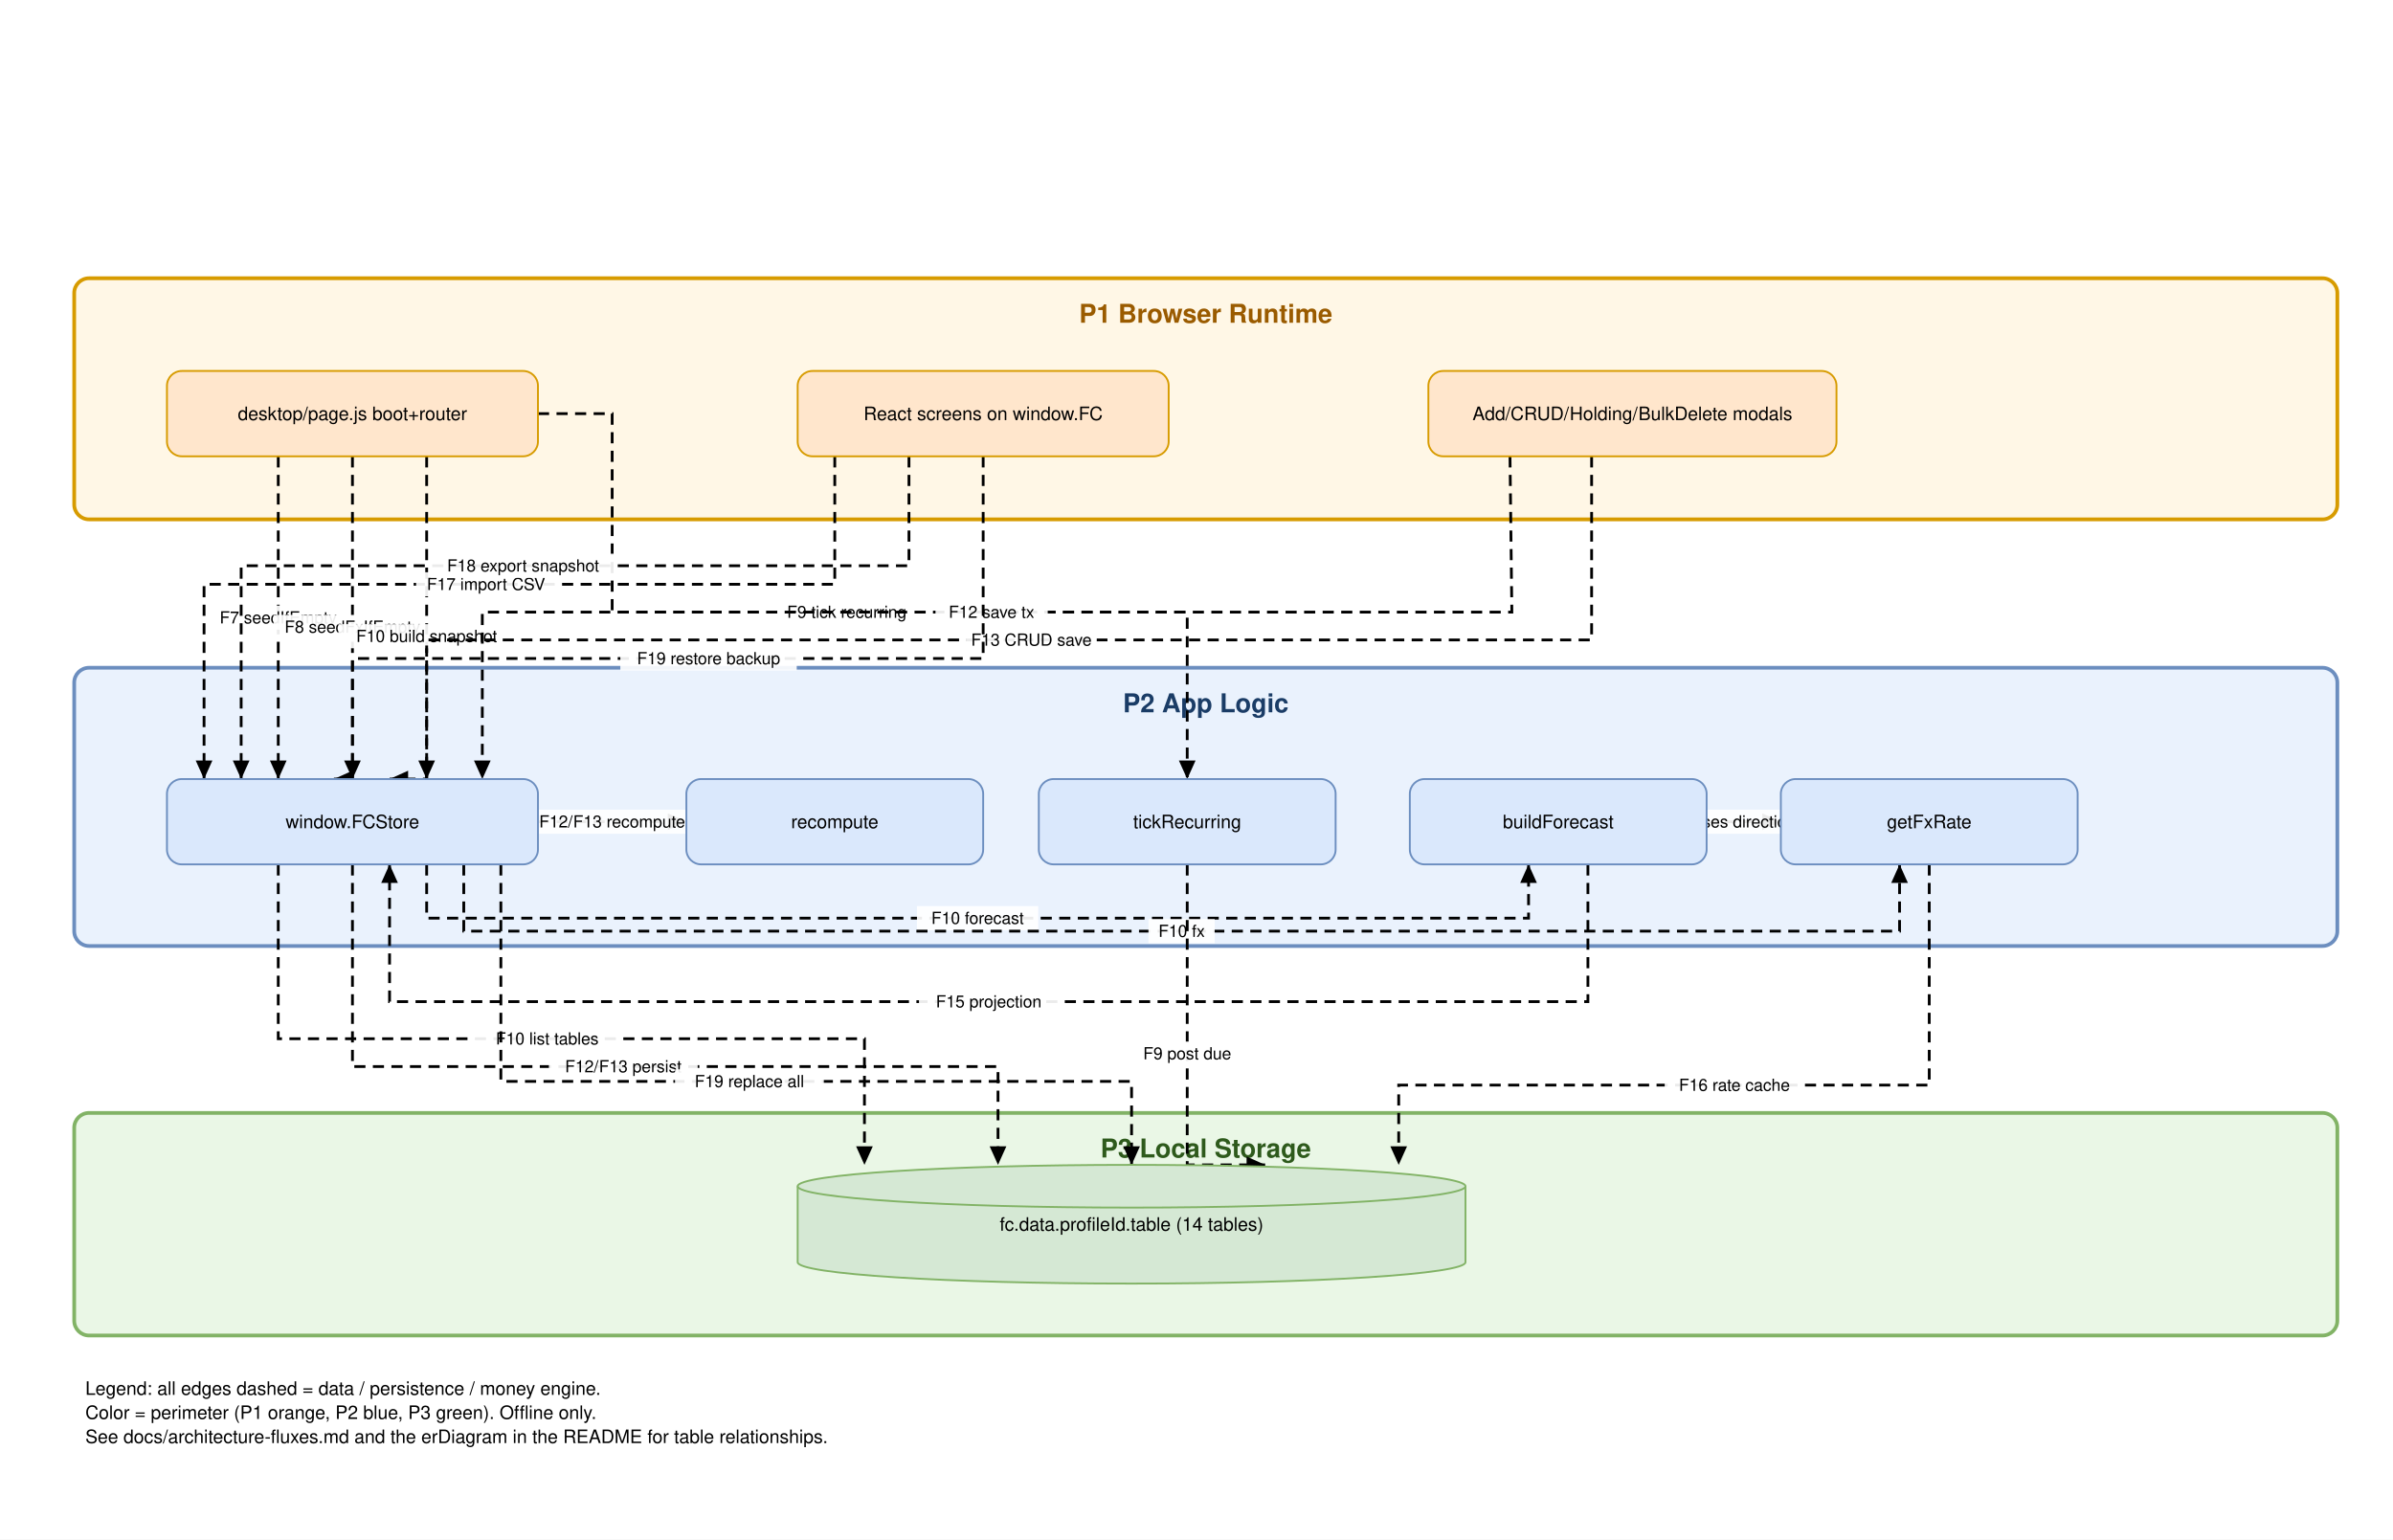
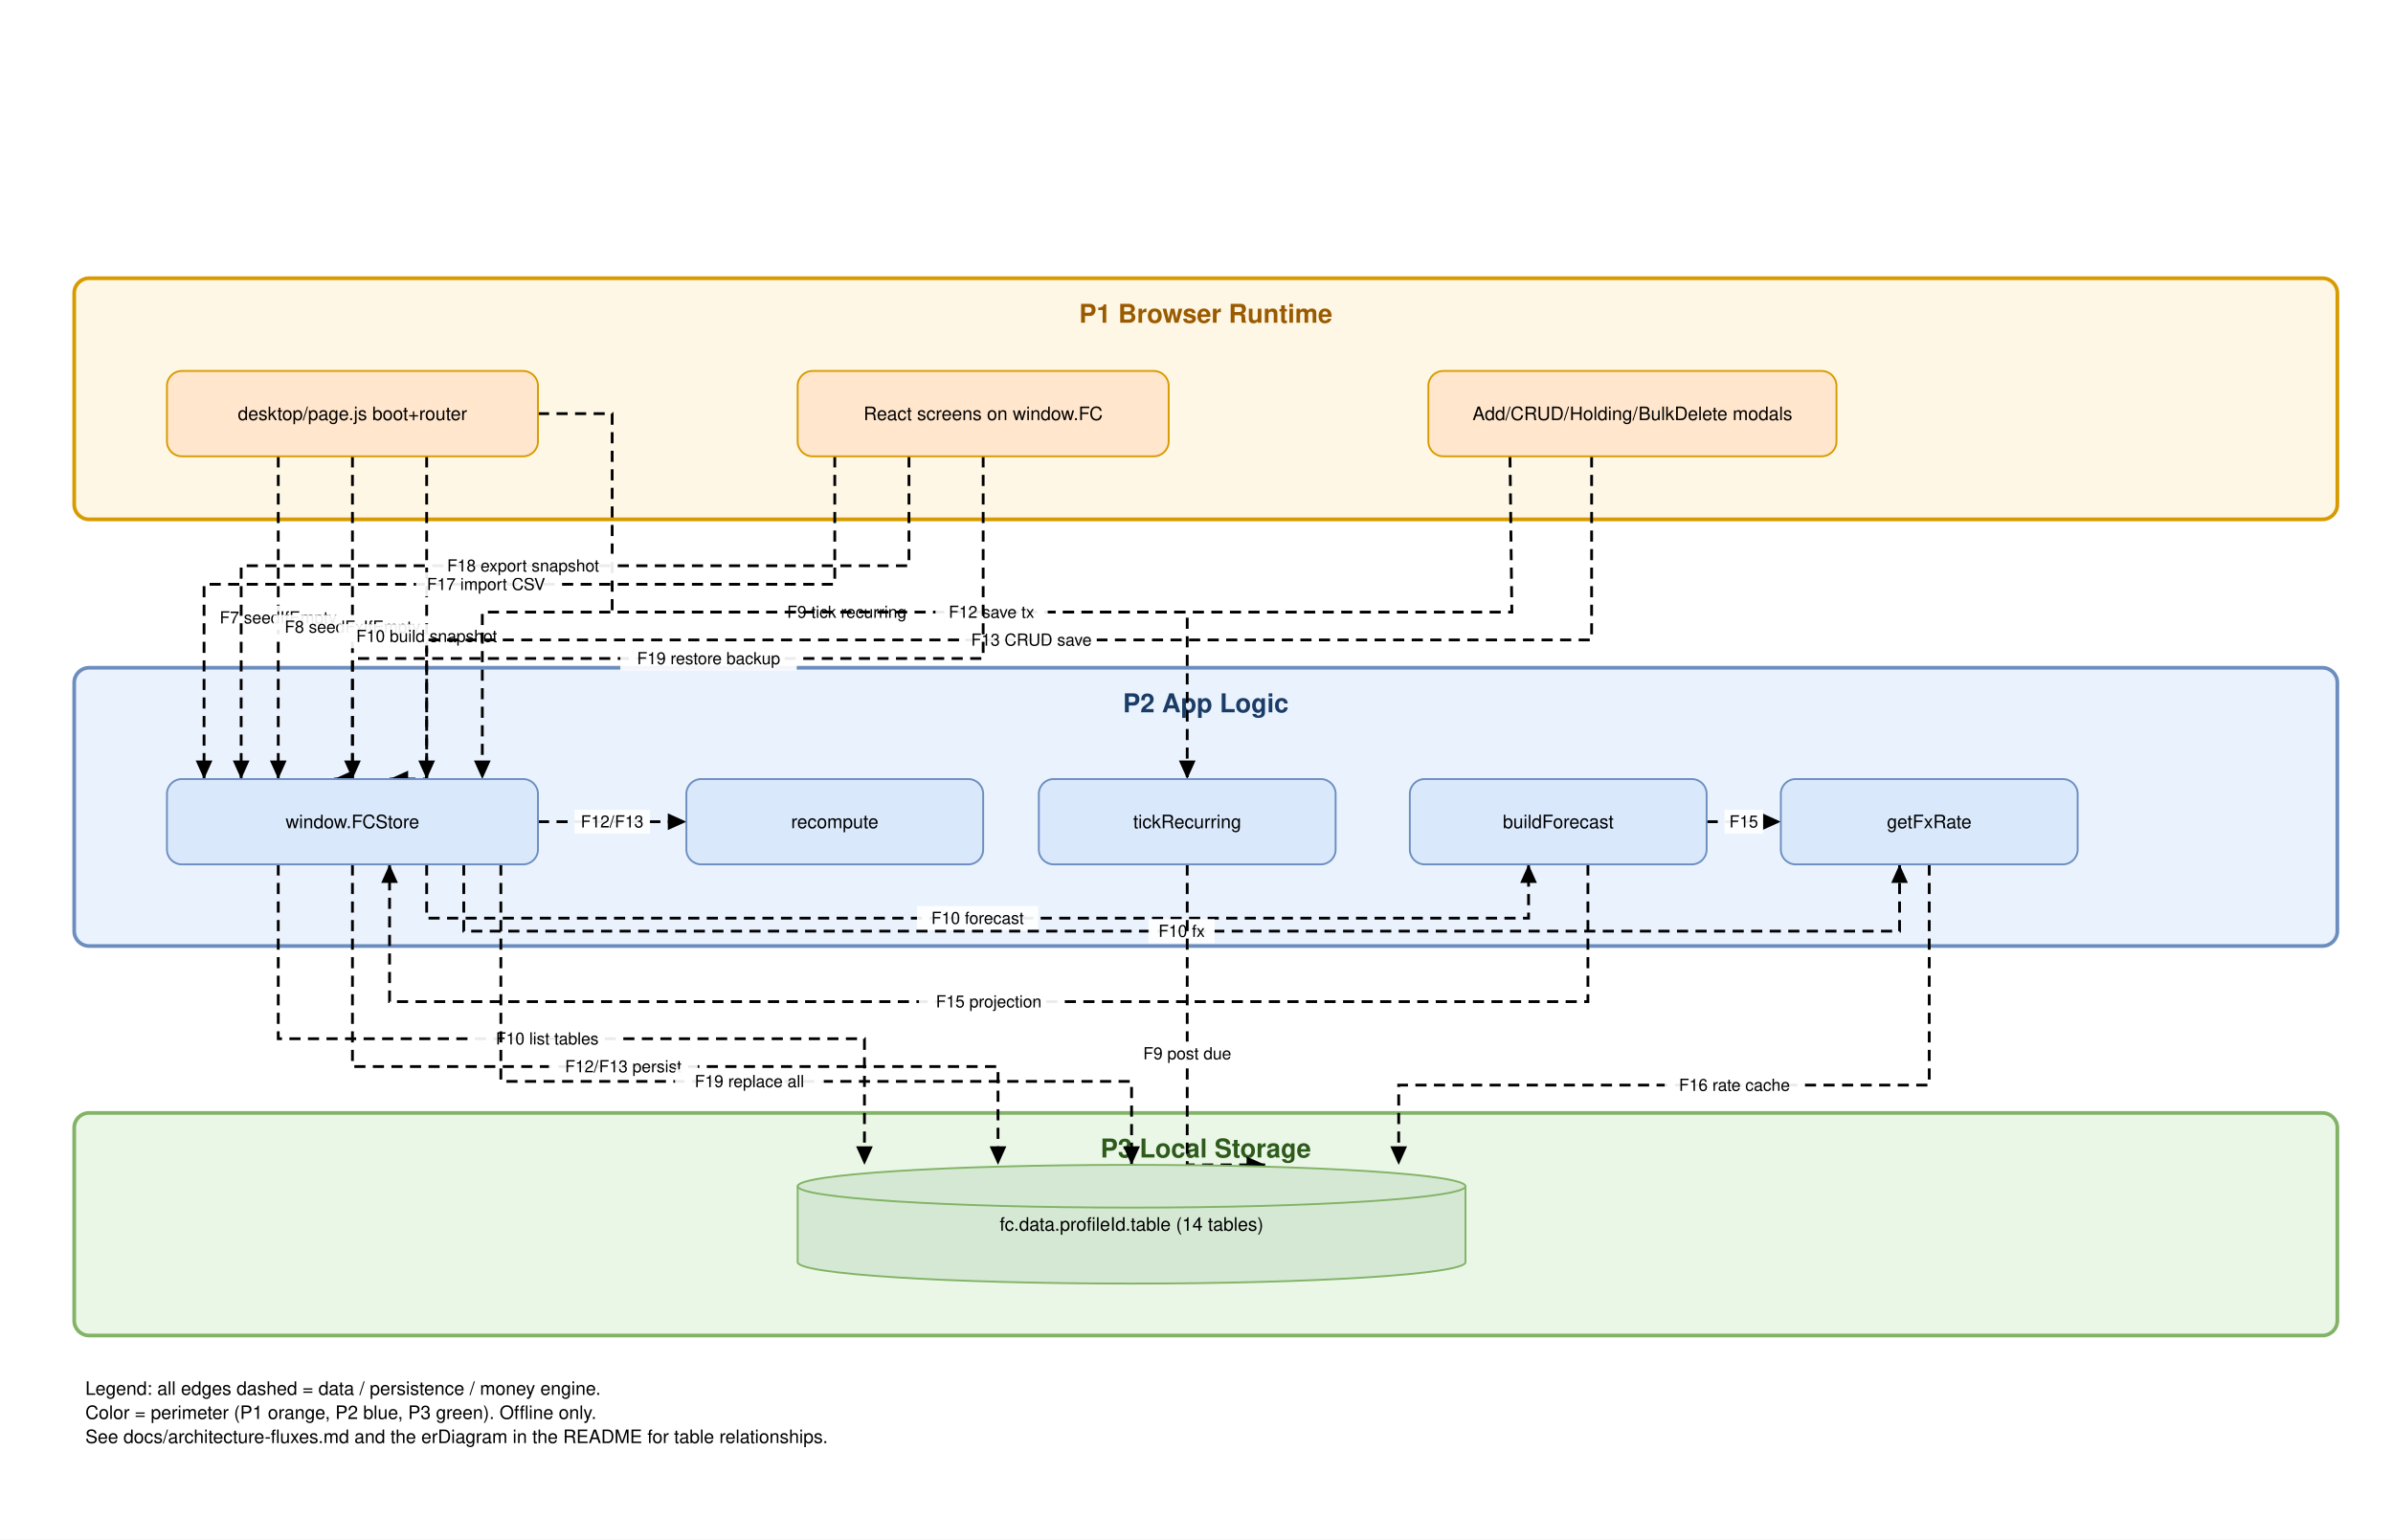
<svg xmlns="http://www.w3.org/2000/svg" width="1290" height="830" viewBox="0 0 1290 830" font-family="Segoe UI, Helvetica, Arial, sans-serif">
  <rect x="0" y="0" width="1290" height="830" fill="#ffffff" />
  <rect x="40.0" y="150.0" width="1220.0" height="130.0" rx="8" ry="8" fill="#FFF7E6" stroke="#D79B00" stroke-width="2.0" />
  <text x="650.0" y="174.0" font-size="14" fill="#9A5B00" text-anchor="middle" font-weight="bold">P1 Browser Runtime</text>
  <rect x="40.0" y="360.0" width="1220.0" height="150.0" rx="8" ry="8" fill="#EAF2FD" stroke="#6C8EBF" stroke-width="2.0" />
  <text x="650.0" y="384.0" font-size="14" fill="#1A3C66" text-anchor="middle" font-weight="bold">P2 App Logic</text>
  <rect x="40.0" y="600.0" width="1220.0" height="120.0" rx="8" ry="8" fill="#EAF7E6" stroke="#82B366" stroke-width="2.0" />
  <text x="650.0" y="624.0" font-size="14" fill="#2E5A1C" text-anchor="middle" font-weight="bold">P3 Local Storage</text>
  <path d="M 150.0 246.0 L 150.0 420.0" fill="none" stroke="#000000" stroke-width="1.5" stroke-dasharray="6 4" />
  <polygon points="150.0,420.0 145.5,410.0 154.5,410.0" fill="#000000" />
  <rect x="112.3" y="326.5" width="75.3" height="13.0" fill="#ffffff" opacity="0.92" />
  <text x="150.0" y="336.1" font-size="9" fill="#000000" text-anchor="middle">F7 seedIfEmpty</text>
  <path d="M 190.0 246.0 L 190.0 420.0 L 180.0 420.0" fill="none" stroke="#000000" stroke-width="1.5" stroke-dasharray="6 4" />
  <polygon points="180.0,420.0 190.0,415.5 190.0,424.5" fill="#000000" />
  <rect x="147.4" y="331.5" width="85.2" height="13.0" fill="#ffffff" opacity="0.92" />
  <text x="190.0" y="341.1" font-size="9" fill="#000000" text-anchor="middle">F8 seedFxIfEmpty</text>
  <path d="M 230.0 246.0 L 230.0 420.0 L 210.0 420.0" fill="none" stroke="#000000" stroke-width="1.5" stroke-dasharray="6 4" />
  <polygon points="210.0,420.0 220.0,415.5 220.0,424.5" fill="#000000" />
  <rect x="182.4" y="336.5" width="95.1" height="13.0" fill="#ffffff" opacity="0.92" />
  <text x="230.0" y="346.1" font-size="9" fill="#000000" text-anchor="middle">F10 build snapshot</text>
  <path d="M 290.0 223.0 L 330.0 223.0 L 330.0 330.0 L 640.0 330.0 L 640.0 420.0" fill="none" stroke="#000000" stroke-width="1.5" stroke-dasharray="6 4" />
  <polygon points="640.0,420.0 635.5,410.0 644.5,410.0" fill="#000000" />
  <rect x="411.4" y="323.5" width="90.2" height="13.0" fill="#ffffff" opacity="0.92" />
  <text x="456.5" y="333.1" font-size="9" fill="#000000" text-anchor="middle">F9 tick recurring</text>
  <path d="M 150.0 466.0 L 150.0 560.0 L 466.0 560.0 L 466.0 628.0" fill="none" stroke="#000000" stroke-width="1.5" stroke-dasharray="6 4" />
  <polygon points="466.0,628.0 461.5,618.0 470.5,618.0" fill="#000000" />
  <rect x="254.9" y="553.5" width="80.2" height="13.0" fill="#ffffff" opacity="0.92" />
  <text x="295.0" y="563.1" font-size="9" fill="#000000" text-anchor="middle">F10 list tables</text>
  <path d="M 230.0 466.0 L 230.0 495.0 L 824.0 495.0 L 824.0 466.0" fill="none" stroke="#000000" stroke-width="1.5" stroke-dasharray="6 4" />
  <polygon points="824.0,466.0 828.5,476.0 819.5,476.0" fill="#000000" />
  <rect x="494.3" y="488.5" width="65.4" height="13.0" fill="#ffffff" opacity="0.92" />
  <text x="527.0" y="498.1" font-size="9" fill="#000000" text-anchor="middle">F10 forecast</text>
  <path d="M 250.0 466.0 L 250.0 502.0 L 1024.0 502.0 L 1024.0 466.0" fill="none" stroke="#000000" stroke-width="1.5" stroke-dasharray="6 4" />
  <polygon points="1024.0,466.0 1028.5,476.0 1019.5,476.0" fill="#000000" />
  <rect x="619.1" y="495.5" width="35.7" height="13.0" fill="#ffffff" opacity="0.92" />
  <text x="637.0" y="505.1" font-size="9" fill="#000000" text-anchor="middle">F10 fx</text>
  <path d="M 814.0 246.0 L 815.0 330.0 L 260.0 330.0 L 260.0 420.0" fill="none" stroke="#000000" stroke-width="1.5" stroke-dasharray="6 4" />
  <polygon points="260.0,420.0 255.5,410.0 264.5,410.0" fill="#000000" />
  <rect x="504.3" y="323.5" width="60.5" height="13.0" fill="#ffffff" opacity="0.92" />
  <text x="534.5" y="333.1" font-size="9" fill="#000000" text-anchor="middle">F12 save tx</text>
  <path d="M 858.0 246.0 L 858.0 345.0 L 230.0 345.0 L 230.0 420.0" fill="none" stroke="#000000" stroke-width="1.5" stroke-dasharray="6 4" />
  <polygon points="230.0,420.0 225.5,410.0 234.5,410.0" fill="#000000" />
  <rect x="520.8" y="338.5" width="70.4" height="13.0" fill="#ffffff" opacity="0.92" />
  <text x="556.0" y="348.1" font-size="9" fill="#000000" text-anchor="middle">F13 CRUD save</text>
  <path d="M 290.0 443.0 L 370.0 443.0" fill="none" stroke="#000000" stroke-width="1.5" stroke-dasharray="6 4" />
  <polygon points="370.0,443.0 360.0,447.5 360.0,438.5" fill="#000000" />
-   <rect x="284.9" y="436.5" width="90.2" height="13.0" fill="#ffffff" opacity="0.92" />
-   <text x="330.0" y="446.1" font-size="9" fill="#000000" text-anchor="middle">F12/F13 recompute</text>
+   <rect x="309.7" y="436.5" width="40.7" height="13.0" fill="#ffffff" opacity="0.92" />
+   <text x="330.0" y="446.1" font-size="9" fill="#000000" text-anchor="middle">F12/F13</text>
  <path d="M 190.0 466.0 L 190.0 575.0 L 538.0 575.0 L 538.0 628.0" fill="none" stroke="#000000" stroke-width="1.5" stroke-dasharray="6 4" />
  <polygon points="538.0,628.0 533.5,618.0 542.5,618.0" fill="#000000" />
  <rect x="295.9" y="568.5" width="80.2" height="13.0" fill="#ffffff" opacity="0.92" />
  <text x="336.0" y="578.1" font-size="9" fill="#000000" text-anchor="middle">F12/F13 persist</text>
  <path d="M 920.0 443.0 L 960.0 443.0" fill="none" stroke="#000000" stroke-width="1.5" stroke-dasharray="6 4" />
  <polygon points="960.0,443.0 950.0,447.5 950.0,438.5" fill="#000000" />
-   <rect x="880.1" y="436.5" width="119.9" height="13.0" fill="#ffffff" opacity="0.92" />
-   <text x="940.0" y="446.1" font-size="9" fill="#000000" text-anchor="middle">F15 uses direction + fx</text>
+   <rect x="929.6" y="436.5" width="20.9" height="13.0" fill="#ffffff" opacity="0.92" />
+   <text x="940.0" y="446.1" font-size="9" fill="#000000" text-anchor="middle">F15</text>
  <path d="M 856.0 466.0 L 856.0 540.0 L 210.0 540.0 L 210.0 466.0" fill="none" stroke="#000000" stroke-width="1.5" stroke-dasharray="6 4" />
  <polygon points="210.0,466.0 214.5,476.0 205.5,476.0" fill="#000000" />
  <rect x="495.4" y="533.5" width="75.3" height="13.0" fill="#ffffff" opacity="0.92" />
  <text x="533.0" y="543.1" font-size="9" fill="#000000" text-anchor="middle">F15 projection</text>
  <path d="M 1040.0 466.0 L 1040.0 585.0 L 1020.0 585.0 L 754.0 585.0 L 754.0 628.0" fill="none" stroke="#000000" stroke-width="1.5" stroke-dasharray="6 4" />
  <polygon points="754.0,628.0 749.5,618.0 758.5,618.0" fill="#000000" />
  <rect x="897.4" y="578.5" width="75.3" height="13.0" fill="#ffffff" opacity="0.92" />
  <text x="935.0" y="588.1" font-size="9" fill="#000000" text-anchor="middle">F16 rate cache</text>
  <path d="M 450.0 246.0 L 450.0 315.0 L 110.0 315.0 L 110.0 420.0" fill="none" stroke="#000000" stroke-width="1.5" stroke-dasharray="6 4" />
  <polygon points="110.0,420.0 105.5,410.0 114.5,410.0" fill="#000000" />
  <rect x="224.3" y="308.5" width="75.3" height="13.0" fill="#ffffff" opacity="0.92" />
  <text x="262.0" y="318.1" font-size="9" fill="#000000" text-anchor="middle">F17 import CSV</text>
  <path d="M 490.0 246.0 L 490.0 305.0 L 130.0 305.0 L 130.0 420.0" fill="none" stroke="#000000" stroke-width="1.5" stroke-dasharray="6 4" />
  <polygon points="130.0,420.0 125.5,410.0 134.5,410.0" fill="#000000" />
  <rect x="232.0" y="298.5" width="100.1" height="13.0" fill="#ffffff" opacity="0.92" />
  <text x="282.0" y="308.1" font-size="9" fill="#000000" text-anchor="middle">F18 export snapshot</text>
  <path d="M 530.0 246.0 L 530.0 355.0 L 190.0 355.0 L 190.0 410.0 L 190.0 420.0" fill="none" stroke="#000000" stroke-width="1.5" stroke-dasharray="6 4" />
  <polygon points="190.0,420.0 185.5,410.0 194.5,410.0" fill="#000000" />
  <rect x="334.4" y="348.5" width="95.1" height="13.0" fill="#ffffff" opacity="0.92" />
  <text x="382.0" y="358.1" font-size="9" fill="#000000" text-anchor="middle">F19 restore backup</text>
  <path d="M 270.0 466.0 L 270.0 583.0 L 610.0 583.0 L 610.0 628.0" fill="none" stroke="#000000" stroke-width="1.5" stroke-dasharray="6 4" />
  <polygon points="610.0,628.0 605.5,618.0 614.5,618.0" fill="#000000" />
  <rect x="363.9" y="576.5" width="80.2" height="13.0" fill="#ffffff" opacity="0.92" />
  <text x="404.0" y="586.1" font-size="9" fill="#000000" text-anchor="middle">F19 replace all</text>
  <path d="M 640.0 466.0 L 640.0 628.0 L 682.0 628.0" fill="none" stroke="#000000" stroke-width="1.5" stroke-dasharray="6 4" />
  <polygon points="682.0,628.0 672.0,632.5 672.0,623.5" fill="#000000" />
  <rect x="609.8" y="561.5" width="60.5" height="13.0" fill="#ffffff" opacity="0.92" />
  <text x="640.0" y="571.1" font-size="9" fill="#000000" text-anchor="middle">F9 post due</text>
  <rect x="90.0" y="200.0" width="200.0" height="46.0" rx="8" ry="8" fill="#FFE6CC" stroke="#D79B00" stroke-width="1" />
  <text x="190.0" y="226.5" font-size="10" fill="#000000" text-anchor="middle">desktop/page.js boot+router</text>
  <rect x="430.0" y="200.0" width="200.0" height="46.0" rx="8" ry="8" fill="#FFE6CC" stroke="#D79B00" stroke-width="1" />
  <text x="530.0" y="226.5" font-size="10" fill="#000000" text-anchor="middle">React screens on window.FC</text>
  <rect x="770.0" y="200.0" width="220.0" height="46.0" rx="8" ry="8" fill="#FFE6CC" stroke="#D79B00" stroke-width="1" />
  <text x="880.0" y="226.5" font-size="10" fill="#000000" text-anchor="middle">Add/CRUD/Holding/BulkDelete modals</text>
  <rect x="90.0" y="420.0" width="200.0" height="46.0" rx="8" ry="8" fill="#DAE8FC" stroke="#6C8EBF" stroke-width="1" />
  <text x="190.0" y="446.5" font-size="10" fill="#000000" text-anchor="middle">window.FCStore</text>
  <rect x="370.0" y="420.0" width="160.0" height="46.0" rx="8" ry="8" fill="#DAE8FC" stroke="#6C8EBF" stroke-width="1" />
  <text x="450.0" y="446.5" font-size="10" fill="#000000" text-anchor="middle">recompute</text>
  <rect x="560.0" y="420.0" width="160.0" height="46.0" rx="8" ry="8" fill="#DAE8FC" stroke="#6C8EBF" stroke-width="1" />
  <text x="640.0" y="446.5" font-size="10" fill="#000000" text-anchor="middle">tickRecurring</text>
  <rect x="760.0" y="420.0" width="160.0" height="46.0" rx="8" ry="8" fill="#DAE8FC" stroke="#6C8EBF" stroke-width="1" />
  <text x="840.0" y="446.5" font-size="10" fill="#000000" text-anchor="middle">buildForecast</text>
  <rect x="960.0" y="420.0" width="160.0" height="46.0" rx="8" ry="8" fill="#DAE8FC" stroke="#6C8EBF" stroke-width="1" />
  <text x="1040.0" y="446.5" font-size="10" fill="#000000" text-anchor="middle">getFxRate</text>
  <path d="M 430.0 639.52 A 180.0 11.52 0 0 1 790.0 639.52 L 790.0 680.48 A 180.0 11.52 0 0 1 430.0 680.48 Z" fill="#D5E8D4" stroke="#82B366" stroke-width="1" />
  <path d="M 430.0 639.52 A 180.0 11.52 0 0 0 790.0 639.52" fill="none" stroke="#82B366" stroke-width="1" />
  <text x="610.0" y="663.5" font-size="10" fill="#000000" text-anchor="middle">fc.data.profileId.table  (14 tables)</text>
  <text x="46.0" y="752.0" font-size="10" fill="#000000" text-anchor="start">Legend: all edges dashed = data / persistence / money engine.</text>
  <text x="46.0" y="765.0" font-size="10" fill="#000000" text-anchor="start">Color = perimeter (P1 orange, P2 blue, P3 green). Offline only.</text>
  <text x="46.0" y="778.0" font-size="10" fill="#000000" text-anchor="start">See docs/architecture-fluxes.md and the erDiagram in the README for table relationships.</text>
</svg>
